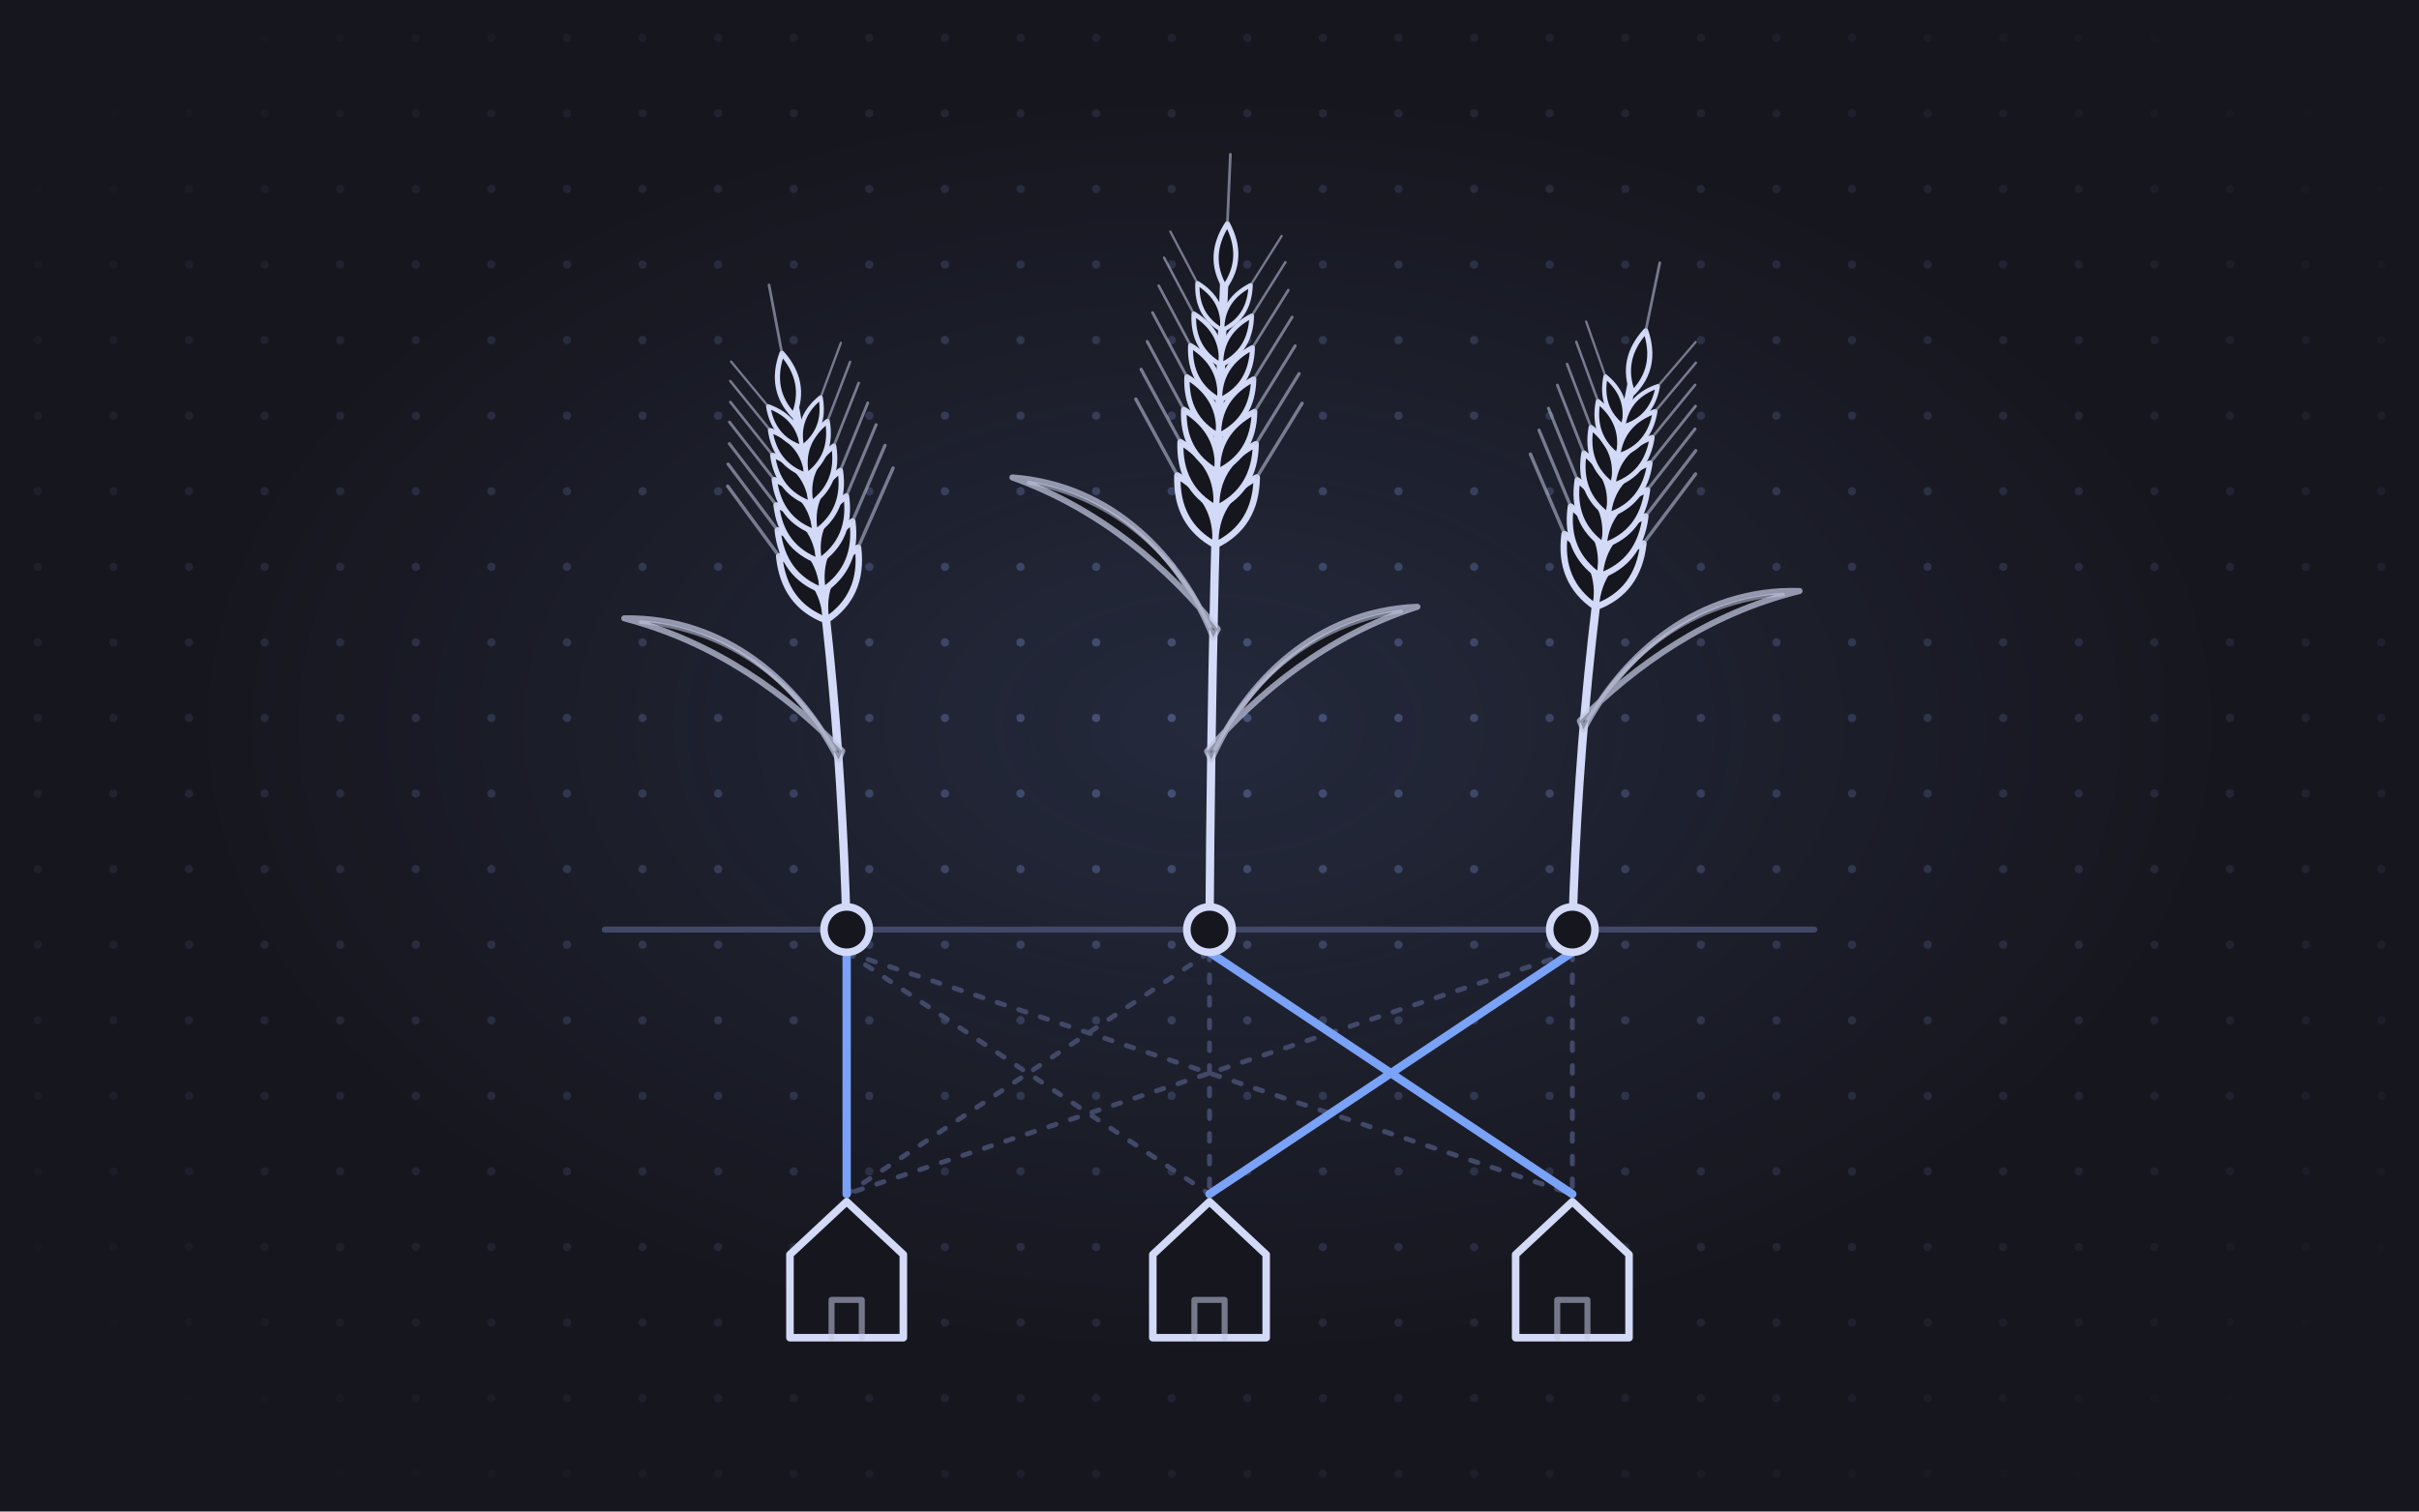
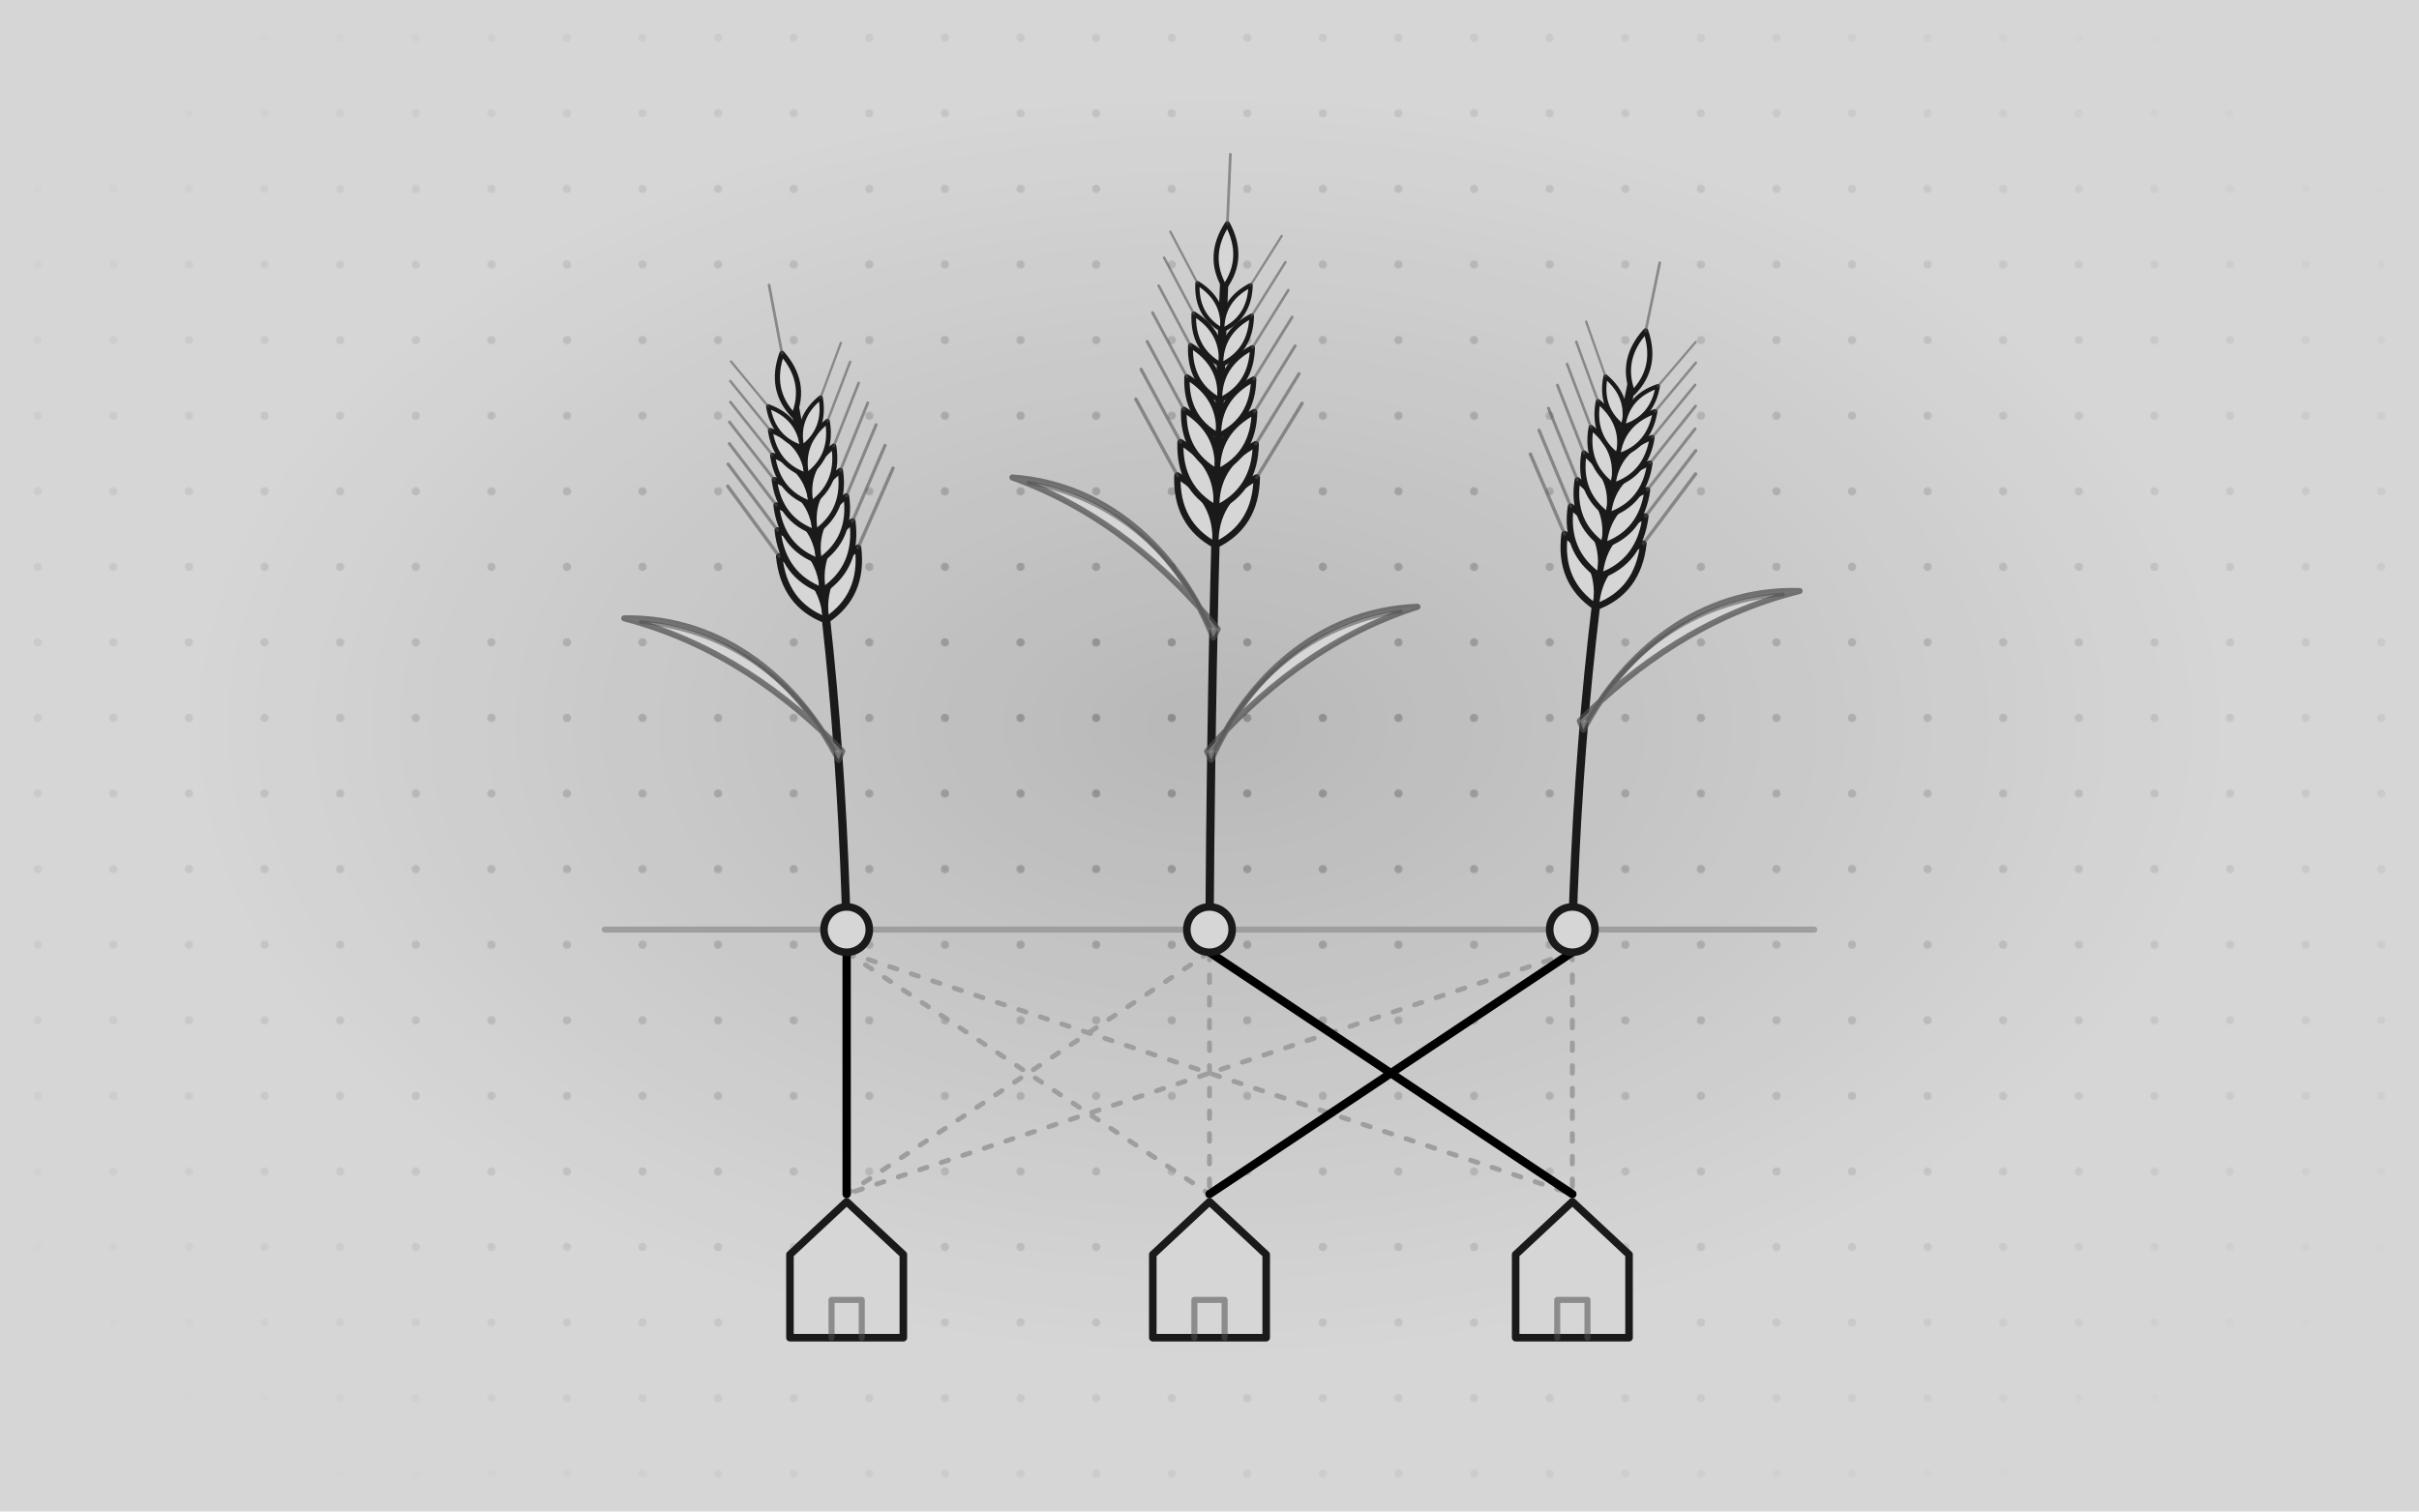
<svg xmlns="http://www.w3.org/2000/svg" viewBox="0 0 640 400" width="640" height="400">
  <defs>
    <pattern id="dots" width="20" height="20" patternUnits="userSpaceOnUse">
-       <circle cx="10" cy="10" r="1.1" fill="#414868" />
+       <circle cx="10" cy="10" r="1.1" fill="#9e9e9e" />
    </pattern>
    <radialGradient id="dotFade" cx="0.5" cy="0.48" r="0.62">
      <stop offset="0" stop-color="#fff" stop-opacity="0.95" />
      <stop offset="1" stop-color="#fff" stop-opacity="0" />
    </radialGradient>
    <mask id="dotMask">
      <rect width="640" height="400" fill="url(#dotFade)" />
    </mask>
    <radialGradient id="glow" cx="0.5" cy="0.48" r="0.42">
-       <stop offset="0" stop-color="#7aa2f7" stop-opacity="0.14" />
-       <stop offset="1" stop-color="#7aa2f7" stop-opacity="0" />
+       <stop offset="0" stop-color="#000000" stop-opacity="0.14" />
+       <stop offset="1" stop-color="#000000" stop-opacity="0" />
    </radialGradient>
  </defs>
-   <rect width="640" height="400" fill="#16161e" />
+   <rect width="640" height="400" fill="#d6d6d6" />
  <rect width="640" height="400" fill="url(#dots)" mask="url(#dotMask)" />
  <rect width="640" height="400" fill="url(#glow)" />
  <g fill="none" stroke-linecap="round" stroke-linejoin="round">
-     <path d="M224 252 L320 316 M224 252 L416 316 M320 252 L224 316 M320 252 L320 316 M416 252 L224 316 M416 252 L416 316" stroke="#414868" stroke-width="1.3" stroke-dasharray="2 4" />
-     <path d="M224 252 L224 316 M320 252 L416 316 M416 252 L320 316" stroke="#7aa2f7" stroke-width="2.2" />
-     <path d="M224 246 Q221.9 169 210 106" stroke="#d3daf8" stroke-width="2.2" />
+     <path d="M224 252 L320 316 M224 252 L416 316 M320 252 L224 316 M320 252 L320 316 M416 252 L224 316 M416 252 L416 316" stroke="#9e9e9e" stroke-width="1.3" stroke-dasharray="2 4" />
+     <path d="M224 252 L224 316 M320 252 L416 316 M416 252 L320 316" stroke="#000000" stroke-width="2.2" />
+     <path d="M224 246 Q221.9 169 210 106" stroke="#1a1a1a" stroke-width="2.2" />
    <g transform="translate(218.57 164.15) rotate(-36.26) scale(1)">
-       <path d="M0 0 Q6.5 -10 0 -21 Q-6.5 -10 0 0 Z" fill="#16161e" stroke="#d3daf8" stroke-width="1.7" />
-       <path d="M0 -21 L0 -44" stroke="#c3c8e2" stroke-width="0.9" stroke-opacity="0.55" />
+       <path d="M0 0 Q6.5 -10 0 -21 Q-6.5 -10 0 0 Z" fill="#d6d6d6" stroke="#1a1a1a" stroke-width="1.7" />
+       <path d="M0 -21 L0 -44" stroke="#4e4e4e" stroke-width="0.9" stroke-opacity="0.55" />
    </g>
    <g transform="translate(218.57 164.15) rotate(23.74) scale(1)">
-       <path d="M0 0 Q6.5 -10 0 -21 Q-6.5 -10 0 0 Z" fill="#16161e" stroke="#d3daf8" stroke-width="1.7" />
-       <path d="M0 -21 L0 -44" stroke="#c3c8e2" stroke-width="0.9" stroke-opacity="0.55" />
+       <path d="M0 0 Q6.5 -10 0 -21 Q-6.5 -10 0 0 Z" fill="#d6d6d6" stroke="#1a1a1a" stroke-width="1.7" />
+       <path d="M0 -21 L0 -44" stroke="#4e4e4e" stroke-width="0.9" stroke-opacity="0.55" />
    </g>
    <g transform="translate(217.68 156.29) rotate(-36.8) scale(0.95)">
-       <path d="M0 0 Q6.5 -10 0 -21 Q-6.5 -10 0 0 Z" fill="#16161e" stroke="#d3daf8" stroke-width="1.7" />
-       <path d="M0 -21 L0 -44" stroke="#c3c8e2" stroke-width="0.9" stroke-opacity="0.55" />
+       <path d="M0 0 Q6.5 -10 0 -21 Q-6.5 -10 0 0 Z" fill="#d6d6d6" stroke="#1a1a1a" stroke-width="1.7" />
+       <path d="M0 -21 L0 -44" stroke="#4e4e4e" stroke-width="0.9" stroke-opacity="0.55" />
    </g>
    <g transform="translate(217.68 156.29) rotate(23.2) scale(0.95)">
-       <path d="M0 0 Q6.5 -10 0 -21 Q-6.5 -10 0 0 Z" fill="#16161e" stroke="#d3daf8" stroke-width="1.7" />
-       <path d="M0 -21 L0 -44" stroke="#c3c8e2" stroke-width="0.9" stroke-opacity="0.55" />
+       <path d="M0 0 Q6.5 -10 0 -21 Q-6.5 -10 0 0 Z" fill="#d6d6d6" stroke="#1a1a1a" stroke-width="1.7" />
+       <path d="M0 -21 L0 -44" stroke="#4e4e4e" stroke-width="0.9" stroke-opacity="0.55" />
    </g>
    <g transform="translate(216.71 148.53) rotate(-37.34) scale(0.89)">
-       <path d="M0 0 Q6.5 -10 0 -21 Q-6.5 -10 0 0 Z" fill="#16161e" stroke="#d3daf8" stroke-width="1.7" />
-       <path d="M0 -21 L0 -44" stroke="#c3c8e2" stroke-width="0.9" stroke-opacity="0.55" />
+       <path d="M0 0 Q6.5 -10 0 -21 Q-6.5 -10 0 0 Z" fill="#d6d6d6" stroke="#1a1a1a" stroke-width="1.7" />
+       <path d="M0 -21 L0 -44" stroke="#4e4e4e" stroke-width="0.9" stroke-opacity="0.55" />
    </g>
    <g transform="translate(216.71 148.53) rotate(22.66) scale(0.89)">
-       <path d="M0 0 Q6.5 -10 0 -21 Q-6.5 -10 0 0 Z" fill="#16161e" stroke="#d3daf8" stroke-width="1.7" />
-       <path d="M0 -21 L0 -44" stroke="#c3c8e2" stroke-width="0.9" stroke-opacity="0.55" />
+       <path d="M0 0 Q6.5 -10 0 -21 Q-6.5 -10 0 0 Z" fill="#d6d6d6" stroke="#1a1a1a" stroke-width="1.7" />
+       <path d="M0 -21 L0 -44" stroke="#4e4e4e" stroke-width="0.9" stroke-opacity="0.55" />
    </g>
    <g transform="translate(215.69 140.85) rotate(-37.9) scale(0.84)">
-       <path d="M0 0 Q6.5 -10 0 -21 Q-6.5 -10 0 0 Z" fill="#16161e" stroke="#d3daf8" stroke-width="1.7" />
-       <path d="M0 -21 L0 -44" stroke="#c3c8e2" stroke-width="0.9" stroke-opacity="0.55" />
+       <path d="M0 0 Q6.5 -10 0 -21 Q-6.5 -10 0 0 Z" fill="#d6d6d6" stroke="#1a1a1a" stroke-width="1.7" />
+       <path d="M0 -21 L0 -44" stroke="#4e4e4e" stroke-width="0.9" stroke-opacity="0.55" />
    </g>
    <g transform="translate(215.69 140.85) rotate(22.1) scale(0.84)">
-       <path d="M0 0 Q6.5 -10 0 -21 Q-6.5 -10 0 0 Z" fill="#16161e" stroke="#d3daf8" stroke-width="1.7" />
-       <path d="M0 -21 L0 -44" stroke="#c3c8e2" stroke-width="0.9" stroke-opacity="0.55" />
+       <path d="M0 0 Q6.5 -10 0 -21 Q-6.5 -10 0 0 Z" fill="#d6d6d6" stroke="#1a1a1a" stroke-width="1.7" />
+       <path d="M0 -21 L0 -44" stroke="#4e4e4e" stroke-width="0.9" stroke-opacity="0.55" />
    </g>
    <g transform="translate(214.59 133.27) rotate(-38.47) scale(0.78)">
-       <path d="M0 0 Q6.5 -10 0 -21 Q-6.5 -10 0 0 Z" fill="#16161e" stroke="#d3daf8" stroke-width="1.7" />
-       <path d="M0 -21 L0 -44" stroke="#c3c8e2" stroke-width="0.9" stroke-opacity="0.55" />
+       <path d="M0 0 Q6.5 -10 0 -21 Q-6.5 -10 0 0 Z" fill="#d6d6d6" stroke="#1a1a1a" stroke-width="1.7" />
+       <path d="M0 -21 L0 -44" stroke="#4e4e4e" stroke-width="0.9" stroke-opacity="0.55" />
    </g>
    <g transform="translate(214.59 133.27) rotate(21.53) scale(0.78)">
-       <path d="M0 0 Q6.5 -10 0 -21 Q-6.5 -10 0 0 Z" fill="#16161e" stroke="#d3daf8" stroke-width="1.7" />
-       <path d="M0 -21 L0 -44" stroke="#c3c8e2" stroke-width="0.9" stroke-opacity="0.55" />
+       <path d="M0 0 Q6.5 -10 0 -21 Q-6.5 -10 0 0 Z" fill="#d6d6d6" stroke="#1a1a1a" stroke-width="1.7" />
+       <path d="M0 -21 L0 -44" stroke="#4e4e4e" stroke-width="0.9" stroke-opacity="0.55" />
    </g>
    <g transform="translate(213.44 125.77) rotate(-39.06) scale(0.73)">
-       <path d="M0 0 Q6.5 -10 0 -21 Q-6.5 -10 0 0 Z" fill="#16161e" stroke="#d3daf8" stroke-width="1.7" />
-       <path d="M0 -21 L0 -44" stroke="#c3c8e2" stroke-width="0.9" stroke-opacity="0.55" />
+       <path d="M0 0 Q6.5 -10 0 -21 Q-6.5 -10 0 0 Z" fill="#d6d6d6" stroke="#1a1a1a" stroke-width="1.7" />
+       <path d="M0 -21 L0 -44" stroke="#4e4e4e" stroke-width="0.9" stroke-opacity="0.55" />
    </g>
    <g transform="translate(213.44 125.77) rotate(20.94) scale(0.73)">
-       <path d="M0 0 Q6.5 -10 0 -21 Q-6.5 -10 0 0 Z" fill="#16161e" stroke="#d3daf8" stroke-width="1.7" />
-       <path d="M0 -21 L0 -44" stroke="#c3c8e2" stroke-width="0.9" stroke-opacity="0.55" />
+       <path d="M0 0 Q6.5 -10 0 -21 Q-6.5 -10 0 0 Z" fill="#d6d6d6" stroke="#1a1a1a" stroke-width="1.7" />
+       <path d="M0 -21 L0 -44" stroke="#4e4e4e" stroke-width="0.9" stroke-opacity="0.55" />
    </g>
    <g transform="translate(212.22 118.37) rotate(-39.65) scale(0.67)">
-       <path d="M0 0 Q6.5 -10 0 -21 Q-6.5 -10 0 0 Z" fill="#16161e" stroke="#d3daf8" stroke-width="1.7" />
-       <path d="M0 -21 L0 -44" stroke="#c3c8e2" stroke-width="0.9" stroke-opacity="0.55" />
+       <path d="M0 0 Q6.5 -10 0 -21 Q-6.5 -10 0 0 Z" fill="#d6d6d6" stroke="#1a1a1a" stroke-width="1.7" />
+       <path d="M0 -21 L0 -44" stroke="#4e4e4e" stroke-width="0.9" stroke-opacity="0.55" />
    </g>
    <g transform="translate(212.22 118.37) rotate(20.35) scale(0.67)">
-       <path d="M0 0 Q6.5 -10 0 -21 Q-6.5 -10 0 0 Z" fill="#16161e" stroke="#d3daf8" stroke-width="1.7" />
-       <path d="M0 -21 L0 -44" stroke="#c3c8e2" stroke-width="0.9" stroke-opacity="0.55" />
+       <path d="M0 0 Q6.5 -10 0 -21 Q-6.5 -10 0 0 Z" fill="#d6d6d6" stroke="#1a1a1a" stroke-width="1.7" />
+       <path d="M0 -21 L0 -44" stroke="#4e4e4e" stroke-width="0.9" stroke-opacity="0.55" />
    </g>
    <g transform="translate(210 110) rotate(-10.7) scale(0.8)">
-       <path d="M0 0 Q6.5 -10 0 -21 Q-6.5 -10 0 0 Z" fill="#16161e" stroke="#d3daf8" stroke-width="1.7" />
-       <path d="M0 -21 L0 -44" stroke="#c3c8e2" stroke-width="0.9" stroke-opacity="0.55" />
+       <path d="M0 0 Q6.5 -10 0 -21 Q-6.5 -10 0 0 Z" fill="#d6d6d6" stroke="#1a1a1a" stroke-width="1.7" />
+       <path d="M0 -21 L0 -44" stroke="#4e4e4e" stroke-width="0.9" stroke-opacity="0.55" />
    </g>
    <g transform="translate(221.86 201.06) rotate(-13.96)">
-       <path d="M0 0 C-5 -22 -20 -44 -46 -50 C-24 -38 -9 -20 1.5 -2 Z" fill="#16161e" stroke="#c3c8e2" stroke-width="1.6" stroke-opacity="0.72" />
-       <path d="M-0.5 -3 C-6 -22 -19 -40 -42 -48" stroke="#c3c8e2" stroke-width="1" stroke-opacity="0.55" />
-     </g>
-     <path d="M320 246 Q320.6 150.3 324 72" stroke="#d3daf8" stroke-width="2.2" />
+       <path d="M0 0 C-5 -22 -20 -44 -46 -50 C-24 -38 -9 -20 1.5 -2 Z" fill="#d6d6d6" stroke="#4e4e4e" stroke-width="1.6" stroke-opacity="0.72" />
+       <path d="M-0.5 -3 C-6 -22 -19 -40 -42 -48" stroke="#4e4e4e" stroke-width="1" stroke-opacity="0.55" />
+     </g>
+     <path d="M320 246 Q320.6 150.3 324 72" stroke="#1a1a1a" stroke-width="2.2" />
    <g transform="translate(321.55 144.27) rotate(-28.56) scale(1)">
-       <path d="M0 0 Q6.5 -10 0 -21 Q-6.5 -10 0 0 Z" fill="#16161e" stroke="#d3daf8" stroke-width="1.7" />
-       <path d="M0 -21 L0 -44" stroke="#c3c8e2" stroke-width="0.9" stroke-opacity="0.55" />
+       <path d="M0 0 Q6.5 -10 0 -21 Q-6.5 -10 0 0 Z" fill="#d6d6d6" stroke="#1a1a1a" stroke-width="1.7" />
+       <path d="M0 -21 L0 -44" stroke="#4e4e4e" stroke-width="0.9" stroke-opacity="0.55" />
    </g>
    <g transform="translate(321.55 144.27) rotate(31.44) scale(1)">
-       <path d="M0 0 Q6.5 -10 0 -21 Q-6.5 -10 0 0 Z" fill="#16161e" stroke="#d3daf8" stroke-width="1.7" />
-       <path d="M0 -21 L0 -44" stroke="#c3c8e2" stroke-width="0.9" stroke-opacity="0.55" />
+       <path d="M0 0 Q6.5 -10 0 -21 Q-6.5 -10 0 0 Z" fill="#d6d6d6" stroke="#1a1a1a" stroke-width="1.7" />
+       <path d="M0 -21 L0 -44" stroke="#4e4e4e" stroke-width="0.9" stroke-opacity="0.55" />
    </g>
    <g transform="translate(321.81 134.51) rotate(-28.43) scale(0.95)">
-       <path d="M0 0 Q6.5 -10 0 -21 Q-6.5 -10 0 0 Z" fill="#16161e" stroke="#d3daf8" stroke-width="1.7" />
-       <path d="M0 -21 L0 -44" stroke="#c3c8e2" stroke-width="0.9" stroke-opacity="0.55" />
+       <path d="M0 0 Q6.5 -10 0 -21 Q-6.5 -10 0 0 Z" fill="#d6d6d6" stroke="#1a1a1a" stroke-width="1.7" />
+       <path d="M0 -21 L0 -44" stroke="#4e4e4e" stroke-width="0.9" stroke-opacity="0.55" />
    </g>
    <g transform="translate(321.81 134.51) rotate(31.57) scale(0.95)">
-       <path d="M0 0 Q6.5 -10 0 -21 Q-6.5 -10 0 0 Z" fill="#16161e" stroke="#d3daf8" stroke-width="1.7" />
-       <path d="M0 -21 L0 -44" stroke="#c3c8e2" stroke-width="0.9" stroke-opacity="0.55" />
+       <path d="M0 0 Q6.5 -10 0 -21 Q-6.5 -10 0 0 Z" fill="#d6d6d6" stroke="#1a1a1a" stroke-width="1.7" />
+       <path d="M0 -21 L0 -44" stroke="#4e4e4e" stroke-width="0.9" stroke-opacity="0.55" />
    </g>
    <g transform="translate(322.08 124.85) rotate(-28.3) scale(0.89)">
-       <path d="M0 0 Q6.5 -10 0 -21 Q-6.5 -10 0 0 Z" fill="#16161e" stroke="#d3daf8" stroke-width="1.7" />
-       <path d="M0 -21 L0 -44" stroke="#c3c8e2" stroke-width="0.9" stroke-opacity="0.55" />
+       <path d="M0 0 Q6.5 -10 0 -21 Q-6.5 -10 0 0 Z" fill="#d6d6d6" stroke="#1a1a1a" stroke-width="1.7" />
+       <path d="M0 -21 L0 -44" stroke="#4e4e4e" stroke-width="0.9" stroke-opacity="0.55" />
    </g>
    <g transform="translate(322.08 124.85) rotate(31.7) scale(0.89)">
-       <path d="M0 0 Q6.5 -10 0 -21 Q-6.5 -10 0 0 Z" fill="#16161e" stroke="#d3daf8" stroke-width="1.7" />
-       <path d="M0 -21 L0 -44" stroke="#c3c8e2" stroke-width="0.9" stroke-opacity="0.55" />
+       <path d="M0 0 Q6.5 -10 0 -21 Q-6.5 -10 0 0 Z" fill="#d6d6d6" stroke="#1a1a1a" stroke-width="1.7" />
+       <path d="M0 -21 L0 -44" stroke="#4e4e4e" stroke-width="0.9" stroke-opacity="0.55" />
    </g>
    <g transform="translate(322.38 115.31) rotate(-28.17) scale(0.84)">
-       <path d="M0 0 Q6.5 -10 0 -21 Q-6.5 -10 0 0 Z" fill="#16161e" stroke="#d3daf8" stroke-width="1.7" />
-       <path d="M0 -21 L0 -44" stroke="#c3c8e2" stroke-width="0.9" stroke-opacity="0.55" />
+       <path d="M0 0 Q6.5 -10 0 -21 Q-6.5 -10 0 0 Z" fill="#d6d6d6" stroke="#1a1a1a" stroke-width="1.7" />
+       <path d="M0 -21 L0 -44" stroke="#4e4e4e" stroke-width="0.9" stroke-opacity="0.55" />
    </g>
    <g transform="translate(322.38 115.31) rotate(31.83) scale(0.84)">
-       <path d="M0 0 Q6.5 -10 0 -21 Q-6.5 -10 0 0 Z" fill="#16161e" stroke="#d3daf8" stroke-width="1.7" />
-       <path d="M0 -21 L0 -44" stroke="#c3c8e2" stroke-width="0.9" stroke-opacity="0.55" />
+       <path d="M0 0 Q6.5 -10 0 -21 Q-6.5 -10 0 0 Z" fill="#d6d6d6" stroke="#1a1a1a" stroke-width="1.7" />
+       <path d="M0 -21 L0 -44" stroke="#4e4e4e" stroke-width="0.9" stroke-opacity="0.55" />
    </g>
    <g transform="translate(322.69 105.89) rotate(-28.04) scale(0.78)">
-       <path d="M0 0 Q6.5 -10 0 -21 Q-6.5 -10 0 0 Z" fill="#16161e" stroke="#d3daf8" stroke-width="1.7" />
-       <path d="M0 -21 L0 -44" stroke="#c3c8e2" stroke-width="0.9" stroke-opacity="0.55" />
+       <path d="M0 0 Q6.5 -10 0 -21 Q-6.5 -10 0 0 Z" fill="#d6d6d6" stroke="#1a1a1a" stroke-width="1.7" />
+       <path d="M0 -21 L0 -44" stroke="#4e4e4e" stroke-width="0.9" stroke-opacity="0.55" />
    </g>
    <g transform="translate(322.69 105.89) rotate(31.96) scale(0.78)">
-       <path d="M0 0 Q6.5 -10 0 -21 Q-6.5 -10 0 0 Z" fill="#16161e" stroke="#d3daf8" stroke-width="1.7" />
-       <path d="M0 -21 L0 -44" stroke="#c3c8e2" stroke-width="0.9" stroke-opacity="0.55" />
+       <path d="M0 0 Q6.5 -10 0 -21 Q-6.5 -10 0 0 Z" fill="#d6d6d6" stroke="#1a1a1a" stroke-width="1.7" />
+       <path d="M0 -21 L0 -44" stroke="#4e4e4e" stroke-width="0.9" stroke-opacity="0.55" />
    </g>
    <g transform="translate(323.02 96.58) rotate(-27.9) scale(0.73)">
-       <path d="M0 0 Q6.5 -10 0 -21 Q-6.5 -10 0 0 Z" fill="#16161e" stroke="#d3daf8" stroke-width="1.7" />
-       <path d="M0 -21 L0 -44" stroke="#c3c8e2" stroke-width="0.9" stroke-opacity="0.55" />
+       <path d="M0 0 Q6.5 -10 0 -21 Q-6.5 -10 0 0 Z" fill="#d6d6d6" stroke="#1a1a1a" stroke-width="1.7" />
+       <path d="M0 -21 L0 -44" stroke="#4e4e4e" stroke-width="0.9" stroke-opacity="0.55" />
    </g>
    <g transform="translate(323.02 96.58) rotate(32.1) scale(0.73)">
-       <path d="M0 0 Q6.5 -10 0 -21 Q-6.5 -10 0 0 Z" fill="#16161e" stroke="#d3daf8" stroke-width="1.7" />
-       <path d="M0 -21 L0 -44" stroke="#c3c8e2" stroke-width="0.9" stroke-opacity="0.55" />
+       <path d="M0 0 Q6.5 -10 0 -21 Q-6.5 -10 0 0 Z" fill="#d6d6d6" stroke="#1a1a1a" stroke-width="1.7" />
+       <path d="M0 -21 L0 -44" stroke="#4e4e4e" stroke-width="0.9" stroke-opacity="0.55" />
    </g>
    <g transform="translate(323.37 87.38) rotate(-27.76) scale(0.67)">
-       <path d="M0 0 Q6.5 -10 0 -21 Q-6.5 -10 0 0 Z" fill="#16161e" stroke="#d3daf8" stroke-width="1.7" />
-       <path d="M0 -21 L0 -44" stroke="#c3c8e2" stroke-width="0.9" stroke-opacity="0.55" />
+       <path d="M0 0 Q6.5 -10 0 -21 Q-6.5 -10 0 0 Z" fill="#d6d6d6" stroke="#1a1a1a" stroke-width="1.7" />
+       <path d="M0 -21 L0 -44" stroke="#4e4e4e" stroke-width="0.9" stroke-opacity="0.55" />
    </g>
    <g transform="translate(323.37 87.38) rotate(32.24) scale(0.67)">
-       <path d="M0 0 Q6.5 -10 0 -21 Q-6.5 -10 0 0 Z" fill="#16161e" stroke="#d3daf8" stroke-width="1.7" />
-       <path d="M0 -21 L0 -44" stroke="#c3c8e2" stroke-width="0.9" stroke-opacity="0.55" />
+       <path d="M0 0 Q6.5 -10 0 -21 Q-6.5 -10 0 0 Z" fill="#d6d6d6" stroke="#1a1a1a" stroke-width="1.7" />
+       <path d="M0 -21 L0 -44" stroke="#4e4e4e" stroke-width="0.9" stroke-opacity="0.55" />
    </g>
    <g transform="translate(324 76) rotate(2.49) scale(0.8)">
-       <path d="M0 0 Q6.5 -10 0 -21 Q-6.5 -10 0 0 Z" fill="#16161e" stroke="#d3daf8" stroke-width="1.7" />
-       <path d="M0 -21 L0 -44" stroke="#c3c8e2" stroke-width="0.9" stroke-opacity="0.55" />
+       <path d="M0 0 Q6.5 -10 0 -21 Q-6.5 -10 0 0 Z" fill="#d6d6d6" stroke="#1a1a1a" stroke-width="1.7" />
+       <path d="M0 -21 L0 -44" stroke="#4e4e4e" stroke-width="0.9" stroke-opacity="0.55" />
    </g>
    <g transform="translate(320.45 201.07) rotate(10.8)">
-       <path d="M0 0 C5 -22 20 -44 46 -50 C24 -38 9 -20 -1.5 -2 Z" fill="#16161e" stroke="#c3c8e2" stroke-width="1.6" stroke-opacity="0.72" />
-       <path d="M0.5 -3 C6 -22 19 -40 42 -48" stroke="#c3c8e2" stroke-width="1" stroke-opacity="0.55" />
+       <path d="M0 0 C5 -22 20 -44 46 -50 C24 -38 9 -20 -1.5 -2 Z" fill="#d6d6d6" stroke="#4e4e4e" stroke-width="1.6" stroke-opacity="0.72" />
+       <path d="M0.5 -3 C6 -22 19 -40 42 -48" stroke="#4e4e4e" stroke-width="1" stroke-opacity="0.55" />
    </g>
    <g transform="translate(321 168.68) rotate(-8.85)">
-       <path d="M0 0 C-5 -22 -20 -44 -46 -50 C-24 -38 -9 -20 1.5 -2 Z" fill="#16161e" stroke="#c3c8e2" stroke-width="1.6" stroke-opacity="0.72" />
-       <path d="M-0.5 -3 C-6 -22 -19 -40 -42 -48" stroke="#c3c8e2" stroke-width="1" stroke-opacity="0.55" />
-     </g>
-     <path d="M416 246 Q418.4 165.7 432 100" stroke="#d3daf8" stroke-width="2.2" />
+       <path d="M0 0 C-5 -22 -20 -44 -46 -50 C-24 -38 -9 -20 1.5 -2 Z" fill="#d6d6d6" stroke="#4e4e4e" stroke-width="1.6" stroke-opacity="0.72" />
+       <path d="M-0.5 -3 C-6 -22 -19 -40 -42 -48" stroke="#4e4e4e" stroke-width="1" stroke-opacity="0.55" />
+     </g>
+     <path d="M416 246 Q418.4 165.7 432 100" stroke="#1a1a1a" stroke-width="2.2" />
    <g transform="translate(422.2 160.64) rotate(-23.14) scale(1)">
-       <path d="M0 0 Q6.5 -10 0 -21 Q-6.5 -10 0 0 Z" fill="#16161e" stroke="#d3daf8" stroke-width="1.7" />
-       <path d="M0 -21 L0 -44" stroke="#c3c8e2" stroke-width="0.9" stroke-opacity="0.55" />
+       <path d="M0 0 Q6.5 -10 0 -21 Q-6.5 -10 0 0 Z" fill="#d6d6d6" stroke="#1a1a1a" stroke-width="1.7" />
+       <path d="M0 -21 L0 -44" stroke="#4e4e4e" stroke-width="0.9" stroke-opacity="0.55" />
    </g>
    <g transform="translate(422.2 160.64) rotate(36.86) scale(1)">
-       <path d="M0 0 Q6.5 -10 0 -21 Q-6.5 -10 0 0 Z" fill="#16161e" stroke="#d3daf8" stroke-width="1.7" />
-       <path d="M0 -21 L0 -44" stroke="#c3c8e2" stroke-width="0.9" stroke-opacity="0.55" />
+       <path d="M0 0 Q6.5 -10 0 -21 Q-6.5 -10 0 0 Z" fill="#d6d6d6" stroke="#1a1a1a" stroke-width="1.7" />
+       <path d="M0 -21 L0 -44" stroke="#4e4e4e" stroke-width="0.9" stroke-opacity="0.55" />
    </g>
    <g transform="translate(423.23 152.45) rotate(-22.56) scale(0.95)">
-       <path d="M0 0 Q6.5 -10 0 -21 Q-6.5 -10 0 0 Z" fill="#16161e" stroke="#d3daf8" stroke-width="1.7" />
-       <path d="M0 -21 L0 -44" stroke="#c3c8e2" stroke-width="0.9" stroke-opacity="0.55" />
+       <path d="M0 0 Q6.5 -10 0 -21 Q-6.5 -10 0 0 Z" fill="#d6d6d6" stroke="#1a1a1a" stroke-width="1.7" />
+       <path d="M0 -21 L0 -44" stroke="#4e4e4e" stroke-width="0.9" stroke-opacity="0.55" />
    </g>
    <g transform="translate(423.23 152.45) rotate(37.44) scale(0.95)">
-       <path d="M0 0 Q6.5 -10 0 -21 Q-6.5 -10 0 0 Z" fill="#16161e" stroke="#d3daf8" stroke-width="1.7" />
-       <path d="M0 -21 L0 -44" stroke="#c3c8e2" stroke-width="0.9" stroke-opacity="0.55" />
+       <path d="M0 0 Q6.5 -10 0 -21 Q-6.5 -10 0 0 Z" fill="#d6d6d6" stroke="#1a1a1a" stroke-width="1.7" />
+       <path d="M0 -21 L0 -44" stroke="#4e4e4e" stroke-width="0.9" stroke-opacity="0.55" />
    </g>
    <g transform="translate(424.33 144.35) rotate(-21.96) scale(0.89)">
-       <path d="M0 0 Q6.5 -10 0 -21 Q-6.5 -10 0 0 Z" fill="#16161e" stroke="#d3daf8" stroke-width="1.7" />
-       <path d="M0 -21 L0 -44" stroke="#c3c8e2" stroke-width="0.9" stroke-opacity="0.55" />
+       <path d="M0 0 Q6.5 -10 0 -21 Q-6.5 -10 0 0 Z" fill="#d6d6d6" stroke="#1a1a1a" stroke-width="1.7" />
+       <path d="M0 -21 L0 -44" stroke="#4e4e4e" stroke-width="0.9" stroke-opacity="0.55" />
    </g>
    <g transform="translate(424.33 144.35) rotate(38.04) scale(0.89)">
-       <path d="M0 0 Q6.5 -10 0 -21 Q-6.5 -10 0 0 Z" fill="#16161e" stroke="#d3daf8" stroke-width="1.7" />
-       <path d="M0 -21 L0 -44" stroke="#c3c8e2" stroke-width="0.9" stroke-opacity="0.55" />
+       <path d="M0 0 Q6.5 -10 0 -21 Q-6.5 -10 0 0 Z" fill="#d6d6d6" stroke="#1a1a1a" stroke-width="1.7" />
+       <path d="M0 -21 L0 -44" stroke="#4e4e4e" stroke-width="0.9" stroke-opacity="0.55" />
    </g>
    <g transform="translate(425.5 136.34) rotate(-21.35) scale(0.84)">
-       <path d="M0 0 Q6.5 -10 0 -21 Q-6.5 -10 0 0 Z" fill="#16161e" stroke="#d3daf8" stroke-width="1.7" />
-       <path d="M0 -21 L0 -44" stroke="#c3c8e2" stroke-width="0.9" stroke-opacity="0.55" />
+       <path d="M0 0 Q6.5 -10 0 -21 Q-6.5 -10 0 0 Z" fill="#d6d6d6" stroke="#1a1a1a" stroke-width="1.7" />
+       <path d="M0 -21 L0 -44" stroke="#4e4e4e" stroke-width="0.9" stroke-opacity="0.55" />
    </g>
    <g transform="translate(425.5 136.34) rotate(38.65) scale(0.84)">
-       <path d="M0 0 Q6.5 -10 0 -21 Q-6.5 -10 0 0 Z" fill="#16161e" stroke="#d3daf8" stroke-width="1.7" />
-       <path d="M0 -21 L0 -44" stroke="#c3c8e2" stroke-width="0.9" stroke-opacity="0.55" />
+       <path d="M0 0 Q6.5 -10 0 -21 Q-6.5 -10 0 0 Z" fill="#d6d6d6" stroke="#1a1a1a" stroke-width="1.7" />
+       <path d="M0 -21 L0 -44" stroke="#4e4e4e" stroke-width="0.9" stroke-opacity="0.55" />
    </g>
    <g transform="translate(426.75 128.43) rotate(-20.73) scale(0.78)">
-       <path d="M0 0 Q6.5 -10 0 -21 Q-6.5 -10 0 0 Z" fill="#16161e" stroke="#d3daf8" stroke-width="1.7" />
-       <path d="M0 -21 L0 -44" stroke="#c3c8e2" stroke-width="0.9" stroke-opacity="0.55" />
+       <path d="M0 0 Q6.5 -10 0 -21 Q-6.5 -10 0 0 Z" fill="#d6d6d6" stroke="#1a1a1a" stroke-width="1.7" />
+       <path d="M0 -21 L0 -44" stroke="#4e4e4e" stroke-width="0.9" stroke-opacity="0.55" />
    </g>
    <g transform="translate(426.75 128.43) rotate(39.27) scale(0.78)">
-       <path d="M0 0 Q6.5 -10 0 -21 Q-6.5 -10 0 0 Z" fill="#16161e" stroke="#d3daf8" stroke-width="1.7" />
-       <path d="M0 -21 L0 -44" stroke="#c3c8e2" stroke-width="0.9" stroke-opacity="0.55" />
+       <path d="M0 0 Q6.5 -10 0 -21 Q-6.5 -10 0 0 Z" fill="#d6d6d6" stroke="#1a1a1a" stroke-width="1.7" />
+       <path d="M0 -21 L0 -44" stroke="#4e4e4e" stroke-width="0.9" stroke-opacity="0.55" />
    </g>
    <g transform="translate(428.07 120.62) rotate(-20.09) scale(0.73)">
-       <path d="M0 0 Q6.5 -10 0 -21 Q-6.5 -10 0 0 Z" fill="#16161e" stroke="#d3daf8" stroke-width="1.7" />
-       <path d="M0 -21 L0 -44" stroke="#c3c8e2" stroke-width="0.9" stroke-opacity="0.55" />
+       <path d="M0 0 Q6.5 -10 0 -21 Q-6.5 -10 0 0 Z" fill="#d6d6d6" stroke="#1a1a1a" stroke-width="1.7" />
+       <path d="M0 -21 L0 -44" stroke="#4e4e4e" stroke-width="0.9" stroke-opacity="0.55" />
    </g>
    <g transform="translate(428.07 120.62) rotate(39.91) scale(0.73)">
-       <path d="M0 0 Q6.5 -10 0 -21 Q-6.5 -10 0 0 Z" fill="#16161e" stroke="#d3daf8" stroke-width="1.7" />
-       <path d="M0 -21 L0 -44" stroke="#c3c8e2" stroke-width="0.9" stroke-opacity="0.55" />
+       <path d="M0 0 Q6.5 -10 0 -21 Q-6.5 -10 0 0 Z" fill="#d6d6d6" stroke="#1a1a1a" stroke-width="1.7" />
+       <path d="M0 -21 L0 -44" stroke="#4e4e4e" stroke-width="0.9" stroke-opacity="0.55" />
    </g>
    <g transform="translate(429.46 112.9) rotate(-19.44) scale(0.67)">
-       <path d="M0 0 Q6.5 -10 0 -21 Q-6.5 -10 0 0 Z" fill="#16161e" stroke="#d3daf8" stroke-width="1.7" />
-       <path d="M0 -21 L0 -44" stroke="#c3c8e2" stroke-width="0.9" stroke-opacity="0.55" />
+       <path d="M0 0 Q6.5 -10 0 -21 Q-6.5 -10 0 0 Z" fill="#d6d6d6" stroke="#1a1a1a" stroke-width="1.7" />
+       <path d="M0 -21 L0 -44" stroke="#4e4e4e" stroke-width="0.9" stroke-opacity="0.55" />
    </g>
    <g transform="translate(429.46 112.9) rotate(40.56) scale(0.67)">
-       <path d="M0 0 Q6.5 -10 0 -21 Q-6.5 -10 0 0 Z" fill="#16161e" stroke="#d3daf8" stroke-width="1.7" />
-       <path d="M0 -21 L0 -44" stroke="#c3c8e2" stroke-width="0.9" stroke-opacity="0.55" />
+       <path d="M0 0 Q6.5 -10 0 -21 Q-6.5 -10 0 0 Z" fill="#d6d6d6" stroke="#1a1a1a" stroke-width="1.7" />
+       <path d="M0 -21 L0 -44" stroke="#4e4e4e" stroke-width="0.9" stroke-opacity="0.55" />
    </g>
    <g transform="translate(432 104) rotate(11.7) scale(0.8)">
-       <path d="M0 0 Q6.5 -10 0 -21 Q-6.5 -10 0 0 Z" fill="#16161e" stroke="#d3daf8" stroke-width="1.7" />
-       <path d="M0 -21 L0 -44" stroke="#c3c8e2" stroke-width="0.9" stroke-opacity="0.55" />
+       <path d="M0 0 Q6.5 -10 0 -21 Q-6.5 -10 0 0 Z" fill="#d6d6d6" stroke="#1a1a1a" stroke-width="1.7" />
+       <path d="M0 -21 L0 -44" stroke="#4e4e4e" stroke-width="0.9" stroke-opacity="0.55" />
    </g>
    <g transform="translate(418.93 193.08) rotate(14.71)">
-       <path d="M0 0 C5 -22 20 -44 46 -50 C24 -38 9 -20 -1.5 -2 Z" fill="#16161e" stroke="#c3c8e2" stroke-width="1.6" stroke-opacity="0.72" />
-       <path d="M0.5 -3 C6 -22 19 -40 42 -48" stroke="#c3c8e2" stroke-width="1" stroke-opacity="0.55" />
-     </g>
-     <path d="M160 246 H480" stroke="#414868" stroke-width="1.6" />
-     <circle cx="224" cy="246" r="6" fill="#16161e" stroke="#d3daf8" stroke-width="2" />
-     <circle cx="320" cy="246" r="6" fill="#16161e" stroke="#d3daf8" stroke-width="2" />
-     <circle cx="416" cy="246" r="6" fill="#16161e" stroke="#d3daf8" stroke-width="2" />
-     <path d="M209 332 L224 318 L239 332 V354 H209 Z" fill="#16161e" stroke="#d3daf8" stroke-width="2" />
-     <path d="M220 354 V344 H228 V354" stroke="#c3c8e2" stroke-width="1.6" stroke-opacity="0.55" />
-     <path d="M305 332 L320 318 L335 332 V354 H305 Z" fill="#16161e" stroke="#d3daf8" stroke-width="2" />
-     <path d="M316 354 V344 H324 V354" stroke="#c3c8e2" stroke-width="1.6" stroke-opacity="0.55" />
-     <path d="M401 332 L416 318 L431 332 V354 H401 Z" fill="#16161e" stroke="#d3daf8" stroke-width="2" />
-     <path d="M412 354 V344 H420 V354" stroke="#c3c8e2" stroke-width="1.6" stroke-opacity="0.55" />
+       <path d="M0 0 C5 -22 20 -44 46 -50 C24 -38 9 -20 -1.5 -2 Z" fill="#d6d6d6" stroke="#4e4e4e" stroke-width="1.6" stroke-opacity="0.72" />
+       <path d="M0.5 -3 C6 -22 19 -40 42 -48" stroke="#4e4e4e" stroke-width="1" stroke-opacity="0.55" />
+     </g>
+     <path d="M160 246 H480" stroke="#9e9e9e" stroke-width="1.6" />
+     <circle cx="224" cy="246" r="6" fill="#d6d6d6" stroke="#1a1a1a" stroke-width="2" />
+     <circle cx="320" cy="246" r="6" fill="#d6d6d6" stroke="#1a1a1a" stroke-width="2" />
+     <circle cx="416" cy="246" r="6" fill="#d6d6d6" stroke="#1a1a1a" stroke-width="2" />
+     <path d="M209 332 L224 318 L239 332 V354 H209 Z" fill="#d6d6d6" stroke="#1a1a1a" stroke-width="2" />
+     <path d="M220 354 V344 H228 V354" stroke="#4e4e4e" stroke-width="1.6" stroke-opacity="0.55" />
+     <path d="M305 332 L320 318 L335 332 V354 H305 Z" fill="#d6d6d6" stroke="#1a1a1a" stroke-width="2" />
+     <path d="M316 354 V344 H324 V354" stroke="#4e4e4e" stroke-width="1.6" stroke-opacity="0.55" />
+     <path d="M401 332 L416 318 L431 332 V354 H401 Z" fill="#d6d6d6" stroke="#1a1a1a" stroke-width="2" />
+     <path d="M412 354 V344 H420 V354" stroke="#4e4e4e" stroke-width="1.6" stroke-opacity="0.55" />
  </g>
</svg>
